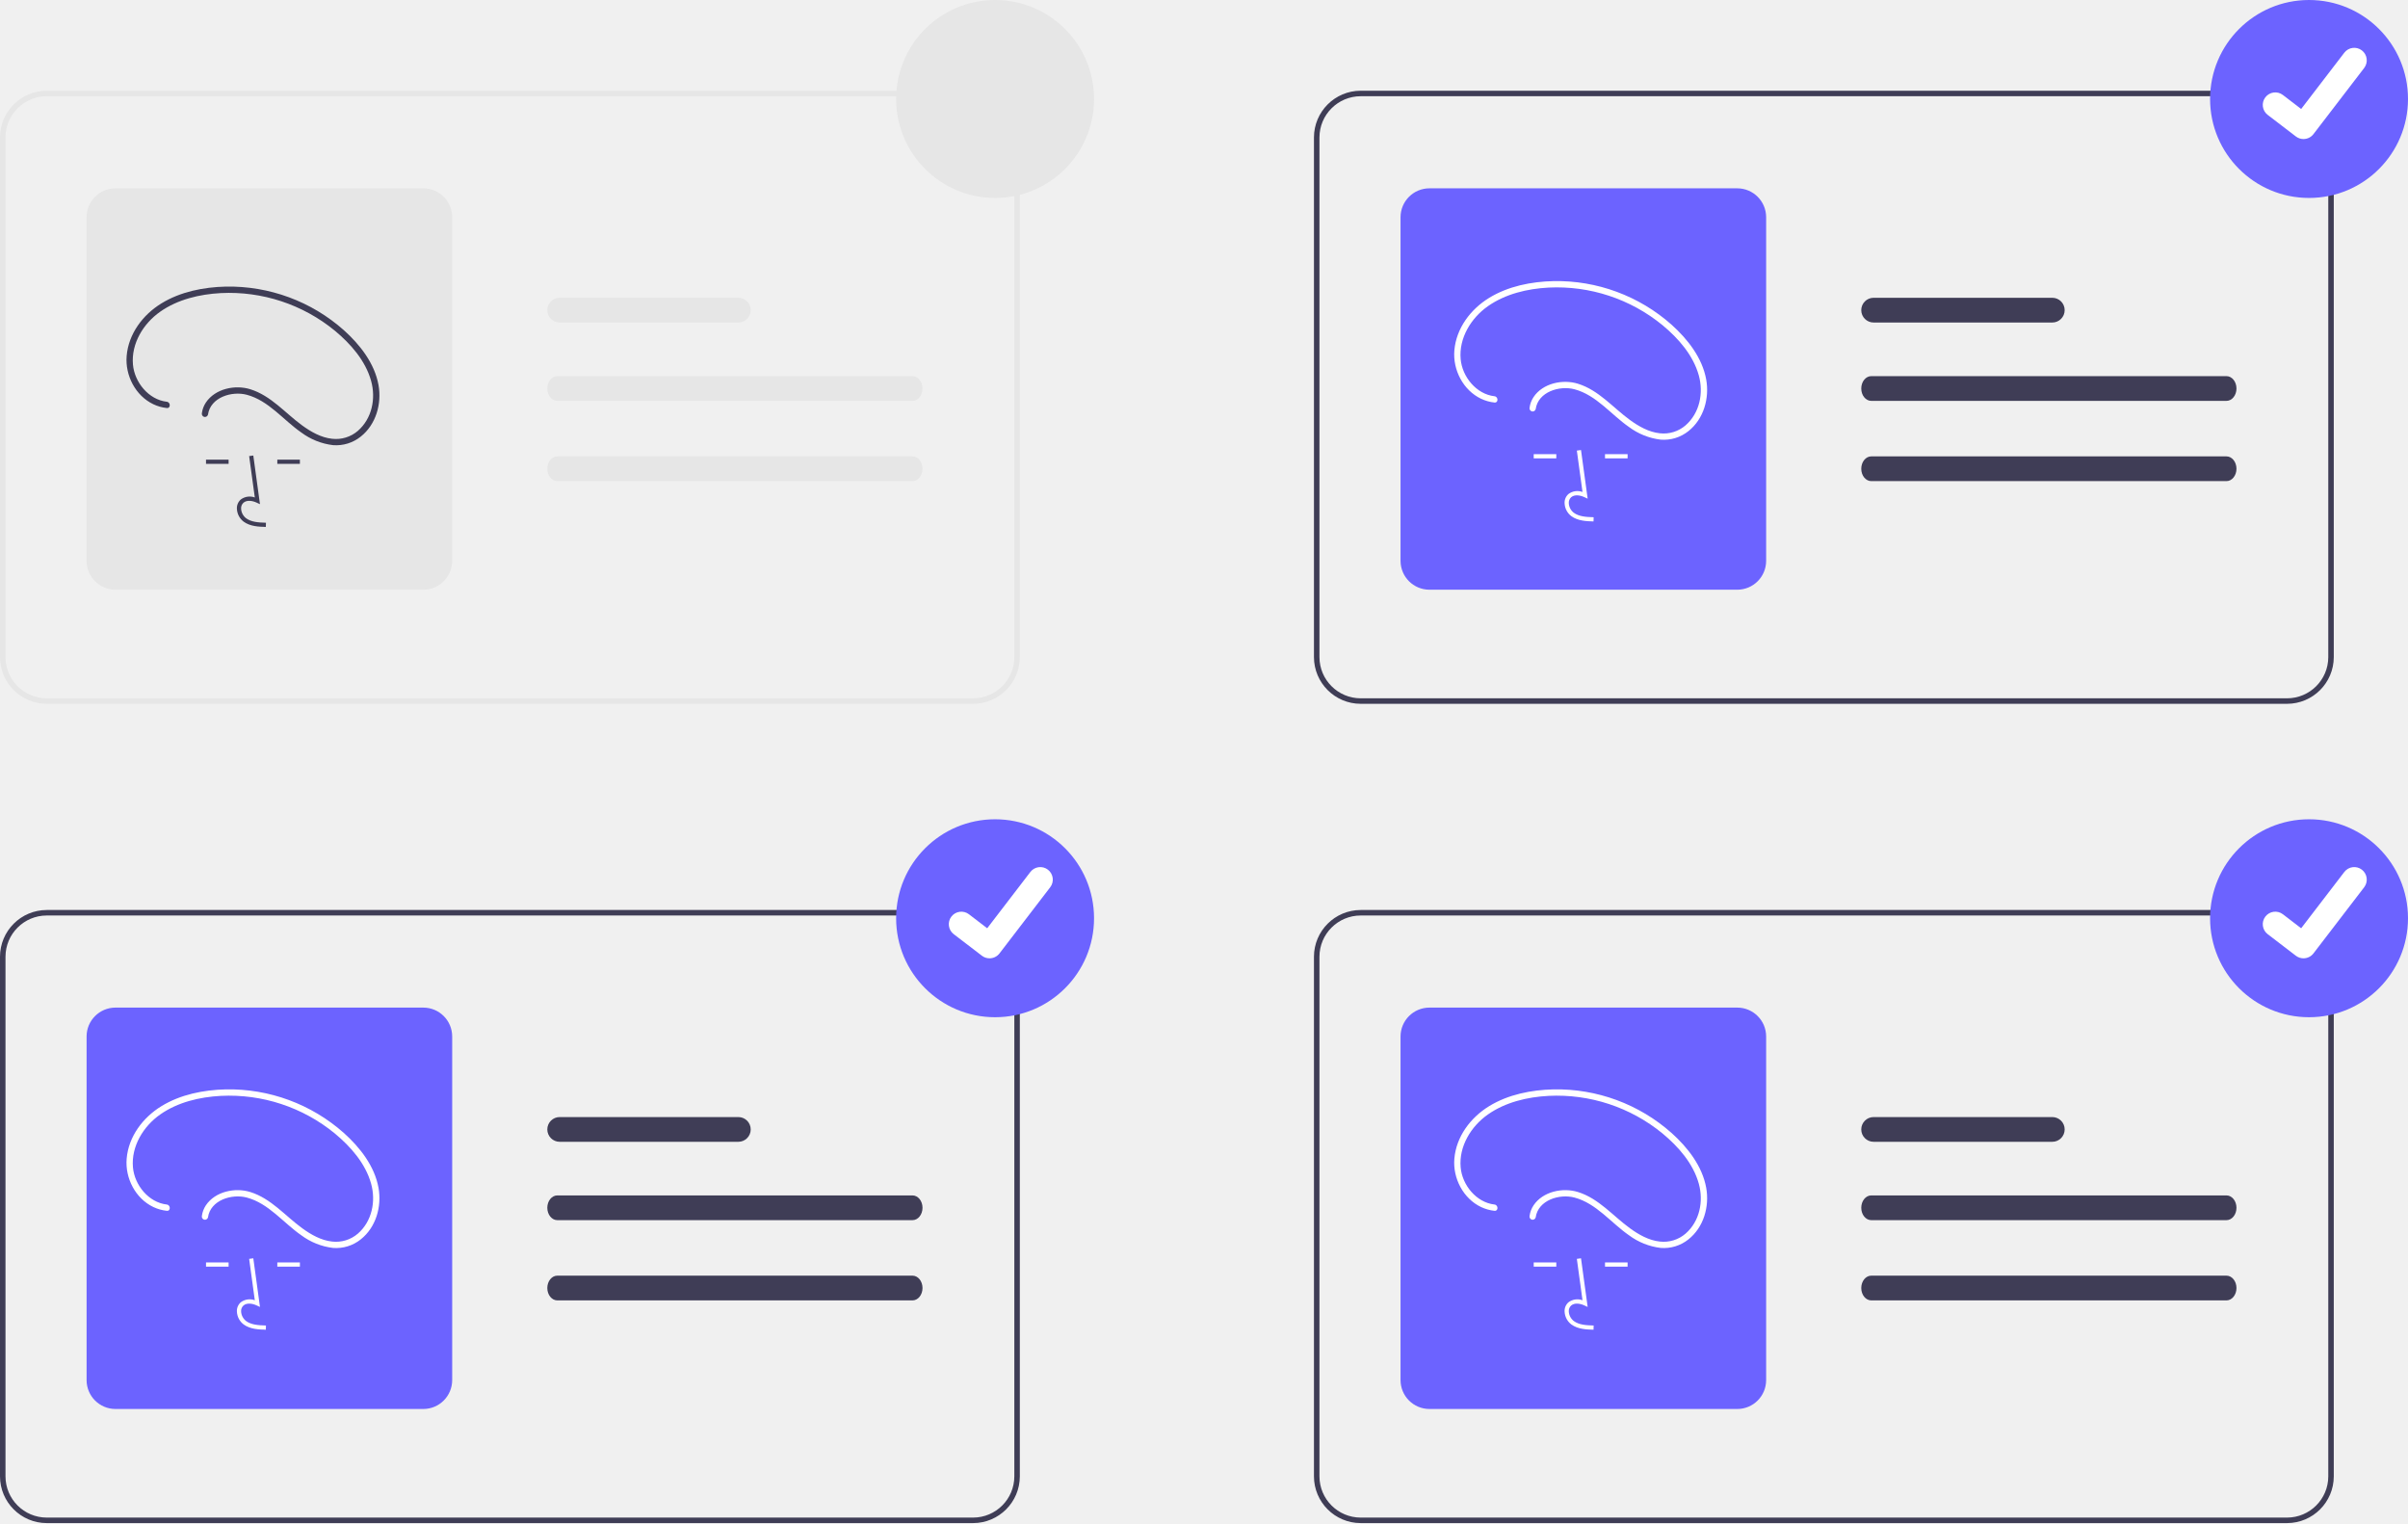
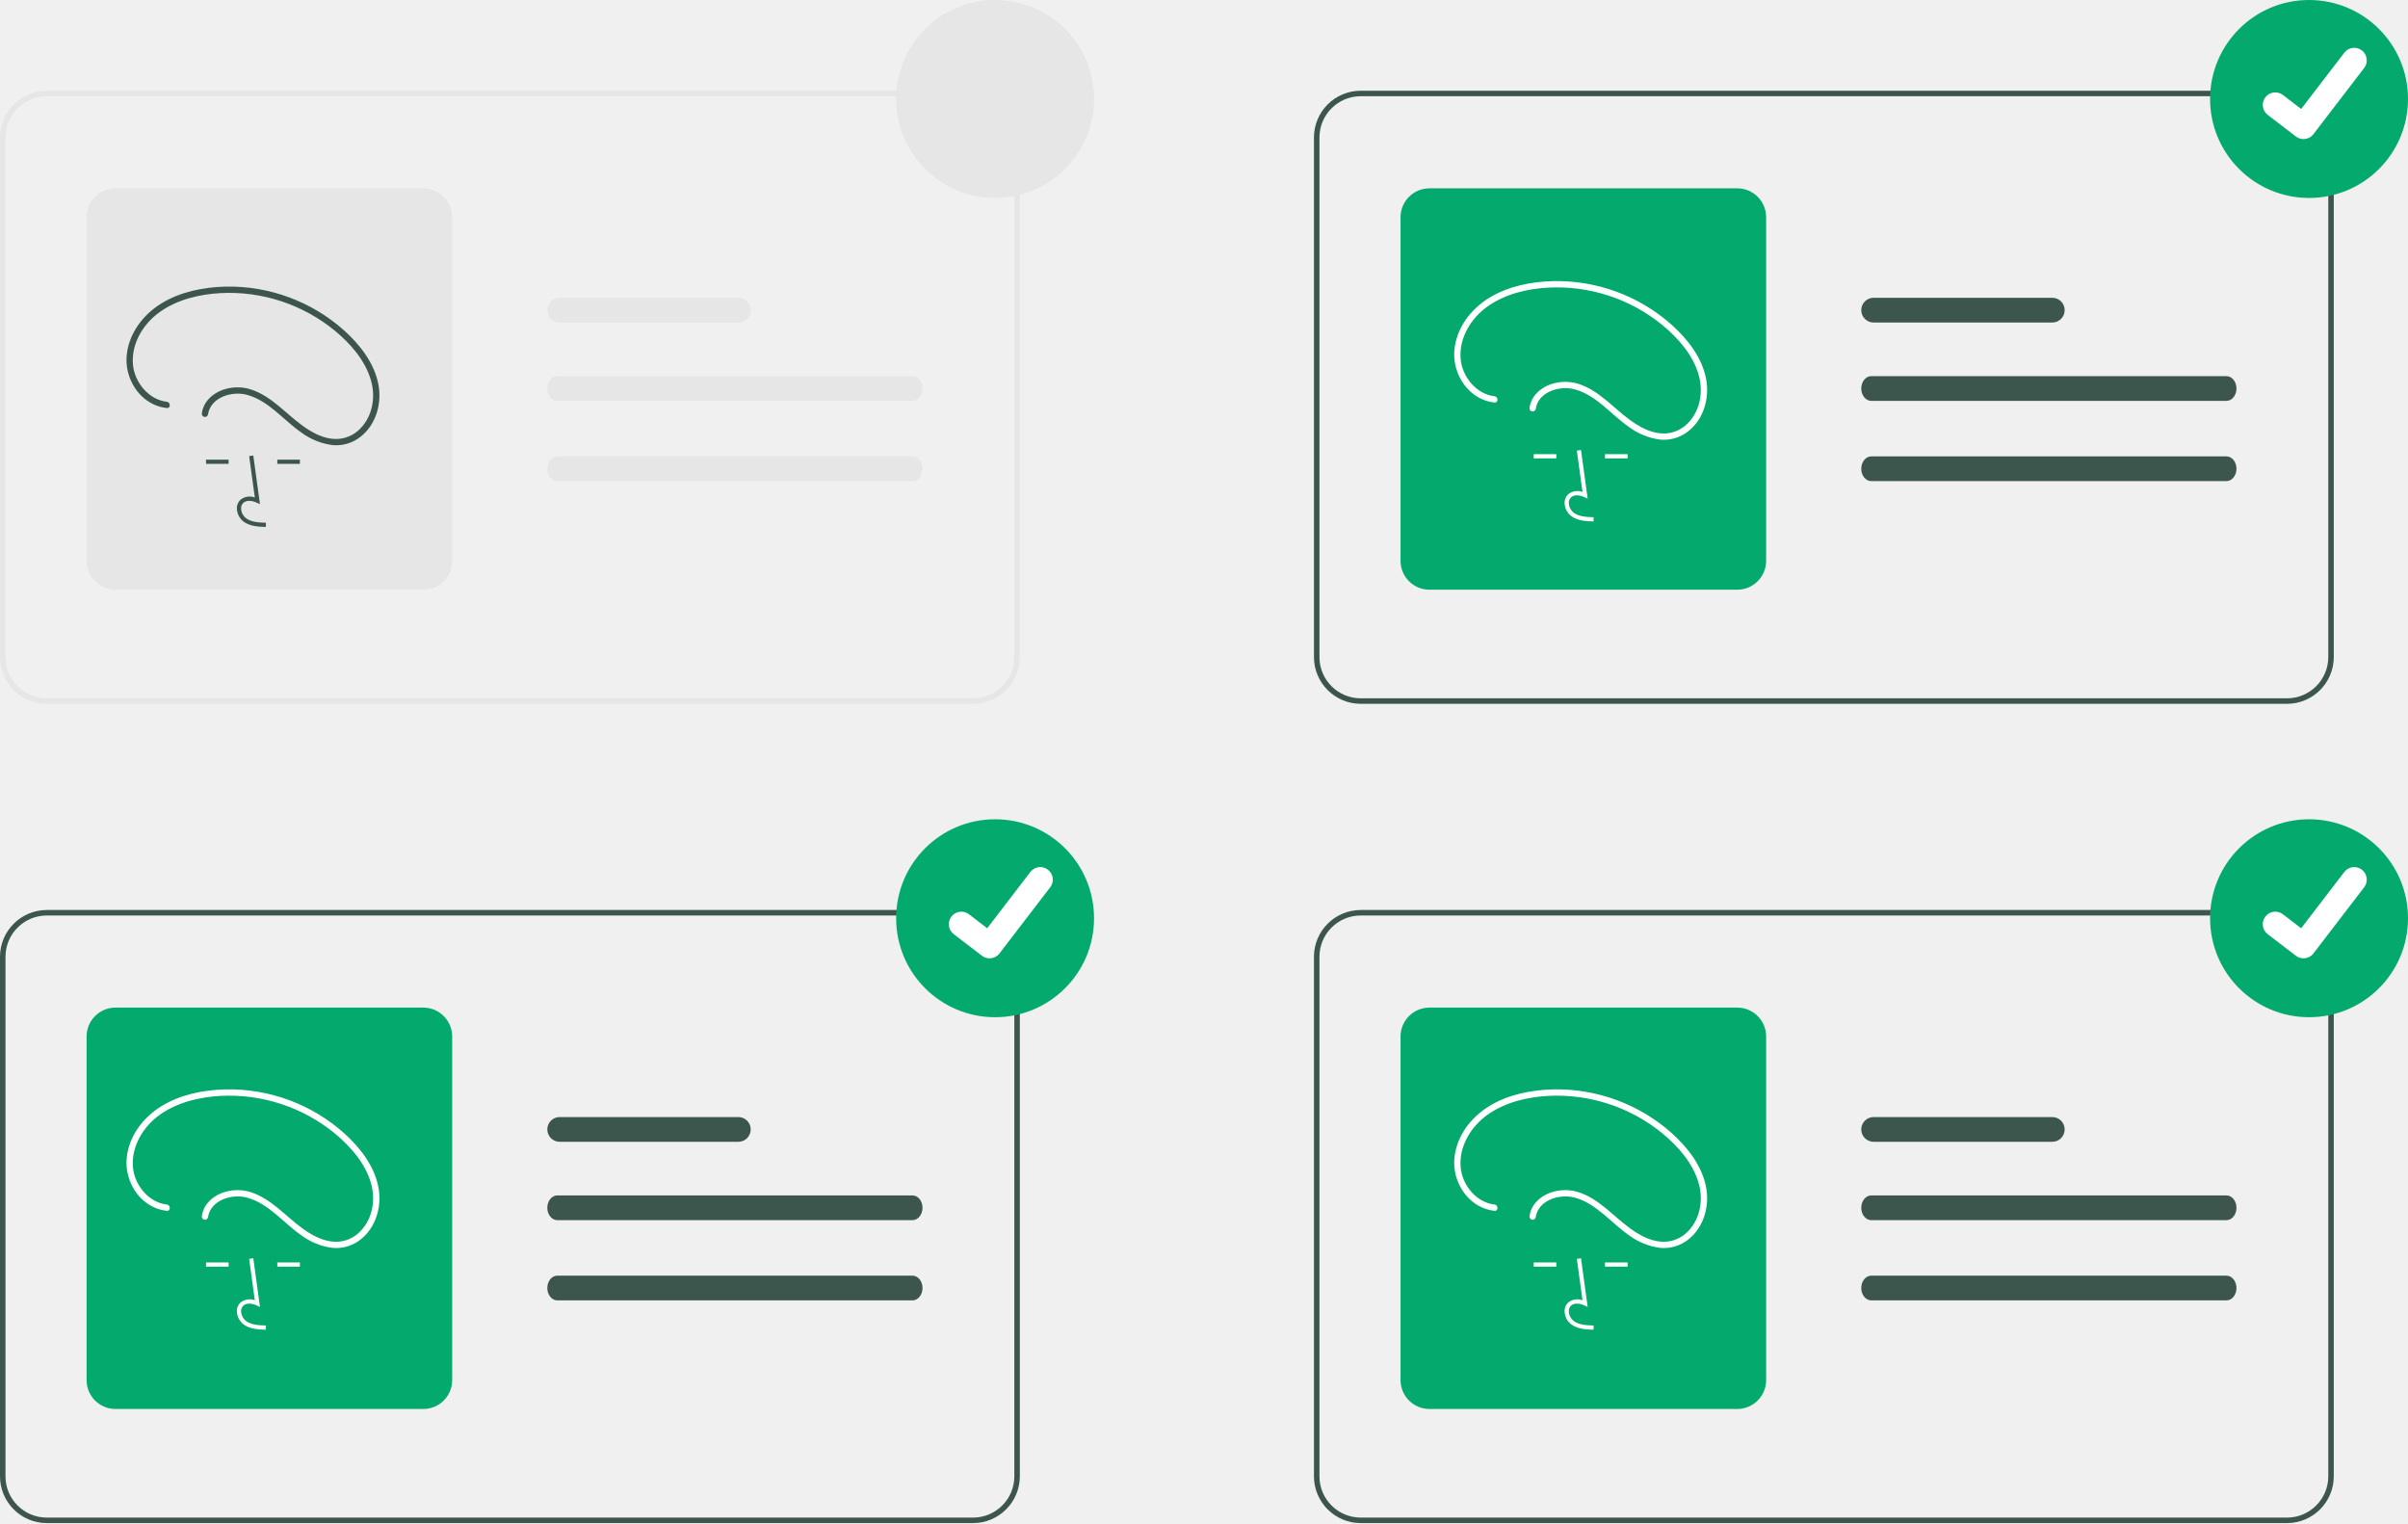
- <svg xmlns="http://www.w3.org/2000/svg" data-name="Layer 1" width="876" height="554" viewBox="0 0 876 554">
-   <path d="M516,429H179a17.019,17.019,0,0,1-17-17V223a17.019,17.019,0,0,1,17-17H516a17.019,17.019,0,0,1,17,17V412A17.019,17.019,0,0,1,516,429ZM179,208a15.017,15.017,0,0,0-15,15V412a15.017,15.017,0,0,0,15,15H516a15.017,15.017,0,0,0,15-15V223a15.017,15.017,0,0,0-15-15Z" transform="translate(-162 -173)" fill="#e6e6e6" />
-   <path d="M430.6,281.313h-65a4.5,4.5,0,1,0,0,9h65a4.5,4.5,0,0,0,0-9Z" transform="translate(-162 -173)" fill="#e6e6e6" />
-   <path d="M493.96,309.813H364.741c-2.01,0-3.64,2.02-3.64,4.5s1.63,4.5,3.64,4.5H493.96c2.01,0,3.64-2.02,3.64-4.5S495.971,309.813,493.96,309.813Z" transform="translate(-162 -173)" fill="#e6e6e6" />
-   <path d="M493.96,339H364.741c-2.01,0-3.64,2.02-3.64,4.5s1.63,4.5,3.64,4.5H493.96c2.01,0,3.64-2.02,3.64-4.5S495.971,339,493.96,339Z" transform="translate(-162 -173)" fill="#e6e6e6" />
-   <path d="M316,387.5H204A10.512,10.512,0,0,1,193.5,377V252A10.512,10.512,0,0,1,204,241.5H316A10.512,10.512,0,0,1,326.5,252V377A10.512,10.512,0,0,1,316,387.5Z" transform="translate(-162 -173)" fill="#e6e6e6" />
-   <circle cx="362" cy="36" r="36" fill="#e6e6e6" />
-   <path d="M994,429H657a17.019,17.019,0,0,1-17-17V223a17.019,17.019,0,0,1,17-17H994a17.019,17.019,0,0,1,17,17V412A17.019,17.019,0,0,1,994,429ZM657,208a15.017,15.017,0,0,0-15,15V412a15.017,15.017,0,0,0,15,15H994a15.017,15.017,0,0,0,15-15V223a15.017,15.017,0,0,0-15-15Z" transform="translate(-162 -173)" fill="#3f3d56" />
-   <path d="M908.6,281.313h-65a4.5,4.5,0,0,0,0,9h65a4.5,4.5,0,0,0,0-9Z" transform="translate(-162 -173)" fill="#3f3d56" />
-   <path d="M971.96,309.813H842.741c-2.01,0-3.64,2.02-3.64,4.5s1.63,4.5,3.64,4.5H971.96c2.01,0,3.64-2.02,3.64-4.5S973.971,309.813,971.96,309.813Z" transform="translate(-162 -173)" fill="#3f3d56" />
-   <path d="M971.96,339H842.741c-2.01,0-3.64,2.02-3.64,4.5s1.63,4.5,3.64,4.5H971.96c2.01,0,3.64-2.02,3.64-4.5S973.971,339,971.96,339Z" transform="translate(-162 -173)" fill="#3f3d56" />
-   <path d="M794,387.5H682A10.512,10.512,0,0,1,671.5,377V252A10.512,10.512,0,0,1,682,241.5H794A10.512,10.512,0,0,1,804.5,252V377A10.512,10.512,0,0,1,794,387.5Z" transform="translate(-162 -173)" fill="#6c63ff" />
-   <circle cx="840" cy="36" r="36" fill="#6c63ff" />
-   <path d="M999.976,223.573a4.525,4.525,0,0,1-2.723-.904l-.049-.037-10.254-7.85a4.555,4.555,0,1,1,5.541-7.232l6.641,5.093,15.695-20.468a4.555,4.555,0,0,1,6.387-.843l-.098.132.1-.131a4.561,4.561,0,0,1,.843,6.387l-18.461,24.076A4.557,4.557,0,0,1,999.976,223.573Z" transform="translate(-162 -173)" fill="#fff" />
-   <path d="M516,727H179a17.019,17.019,0,0,1-17-17V521a17.019,17.019,0,0,1,17-17H516a17.019,17.019,0,0,1,17,17V710A17.019,17.019,0,0,1,516,727ZM179,506a15.017,15.017,0,0,0-15,15V710a15.017,15.017,0,0,0,15,15H516a15.017,15.017,0,0,0,15-15V521a15.017,15.017,0,0,0-15-15Z" transform="translate(-162 -173)" fill="#3f3d56" />
-   <path d="M430.6,579.313h-65a4.5,4.5,0,1,0,0,9h65a4.5,4.5,0,0,0,0-9Z" transform="translate(-162 -173)" fill="#3f3d56" />
-   <path d="M493.96,607.813H364.741c-2.01,0-3.64,2.02-3.64,4.5s1.63,4.5,3.64,4.5H493.96c2.01,0,3.64-2.02,3.64-4.5S495.971,607.813,493.96,607.813Z" transform="translate(-162 -173)" fill="#3f3d56" />
-   <path d="M493.96,637H364.741c-2.01,0-3.64,2.02-3.64,4.5s1.63,4.5,3.64,4.5H493.96c2.01,0,3.64-2.02,3.64-4.5S495.971,637,493.96,637Z" transform="translate(-162 -173)" fill="#3f3d56" />
-   <path d="M316,685.5H204A10.512,10.512,0,0,1,193.5,675V550A10.512,10.512,0,0,1,204,539.5H316A10.512,10.512,0,0,1,326.5,550V675A10.512,10.512,0,0,1,316,685.5Z" transform="translate(-162 -173)" fill="#6c63ff" />
-   <circle cx="362" cy="334" r="36" fill="#6c63ff" />
-   <path d="M521.976,521.573a4.525,4.525,0,0,1-2.723-.904l-.049-.037-10.254-7.85a4.555,4.555,0,1,1,5.541-7.232l6.641,5.093,15.695-20.468a4.555,4.555,0,0,1,6.387-.843l-.098.132.1-.131a4.561,4.561,0,0,1,.843,6.387l-18.461,24.076A4.557,4.557,0,0,1,521.976,521.573Z" transform="translate(-162 -173)" fill="#fff" />
-   <path d="M994,727H657a17.019,17.019,0,0,1-17-17V521a17.019,17.019,0,0,1,17-17H994a17.019,17.019,0,0,1,17,17V710A17.019,17.019,0,0,1,994,727ZM657,506a15.017,15.017,0,0,0-15,15V710a15.017,15.017,0,0,0,15,15H994a15.017,15.017,0,0,0,15-15V521a15.017,15.017,0,0,0-15-15Z" transform="translate(-162 -173)" fill="#3f3d56" />
-   <path d="M908.6,579.313h-65a4.5,4.5,0,0,0,0,9h65a4.5,4.5,0,0,0,0-9Z" transform="translate(-162 -173)" fill="#3f3d56" />
-   <path d="M971.96,607.813H842.741c-2.01,0-3.64,2.02-3.64,4.5s1.63,4.5,3.64,4.5H971.96c2.01,0,3.64-2.02,3.64-4.5S973.971,607.813,971.96,607.813Z" transform="translate(-162 -173)" fill="#3f3d56" />
-   <path d="M971.96,637H842.741c-2.01,0-3.64,2.02-3.64,4.5s1.63,4.5,3.64,4.5H971.96c2.01,0,3.64-2.02,3.64-4.5S973.971,637,971.96,637Z" transform="translate(-162 -173)" fill="#3f3d56" />
-   <path d="M794,685.5H682A10.512,10.512,0,0,1,671.5,675V550A10.512,10.512,0,0,1,682,539.5H794A10.512,10.512,0,0,1,804.5,550V675A10.512,10.512,0,0,1,794,685.5Z" transform="translate(-162 -173)" fill="#6c63ff" />
-   <circle cx="840" cy="334" r="36" fill="#6c63ff" />
-   <path d="M999.976,521.573a4.525,4.525,0,0,1-2.723-.904l-.049-.037-10.254-7.85a4.555,4.555,0,1,1,5.541-7.232l6.641,5.093,15.695-20.468a4.555,4.555,0,0,1,6.387-.843l-.098.132.1-.131a4.561,4.561,0,0,1,.843,6.387l-18.461,24.076A4.557,4.557,0,0,1,999.976,521.573Z" transform="translate(-162 -173)" fill="#fff" />
-   <path d="M741.703,362.663c-2.522-.07-5.661-.159-8.078-1.924a6.204,6.204,0,0,1-2.441-4.633,4.173,4.173,0,0,1,1.419-3.427,5.385,5.385,0,0,1,5.094-.733l-2.059-15.048,1.512-.207,2.421,17.69-1.262-.579c-1.463-.671-3.472-1.012-4.721.042a2.68,2.68,0,0,0-.879,2.208,4.689,4.689,0,0,0,1.816,3.454c1.881,1.374,4.383,1.552,7.221,1.631Z" transform="translate(-162 -173)" fill="#fff" />
-   <rect x="557.946" y="165.196" width="8.217" height="1.526" fill="#fff" />
-   <rect x="583.882" y="165.196" width="8.217" height="1.526" fill="#fff" />
-   <path d="M705.67,317.128c-6.617-.755-11.742-7.095-12.305-13.527-.67-7.653,3.787-14.921,9.902-19.216,6.394-4.491,14.361-6.366,22.069-6.779a60.652,60.652,0,0,1,41.459,13.665c5.776,4.797,11.17,10.908,13.214,18.288,1.776,6.41.331,13.672-4.825,18.161a12.187,12.187,0,0,1-9.352,2.879c-4-.415-7.691-2.519-10.886-4.842-6.215-4.519-11.317-10.813-18.888-13.175-5.552-1.731-12.756-.207-16.149,4.813a9.138,9.138,0,0,0-1.459,3.828,1.185,1.185,0,0,0,.799,1.408,1.151,1.151,0,0,0,1.408-.799c.891-6.323,8.666-8.683,14.122-7.239,7.955,2.106,13.296,9.204,19.822,13.715a24.088,24.088,0,0,0,11.544,4.608,14.334,14.334,0,0,0,10.072-3.094c5.576-4.403,7.708-11.976,6.475-18.794-1.428-7.896-6.742-14.663-12.573-19.902a62.893,62.893,0,0,0-42.981-15.878c-8.066.185-16.482,1.85-23.431,6.114-6.74,4.135-11.95,11.053-12.631,19.095-.599,7.078,3.198,14.482,9.717,17.583a15.217,15.217,0,0,0,4.876,1.376c1.461.167,1.449-2.123,0-2.288Z" transform="translate(-162 -173)" fill="#fff" />
-   <path d="M741.703,656.663c-2.522-.07-5.661-.159-8.078-1.924a6.204,6.204,0,0,1-2.441-4.633,4.173,4.173,0,0,1,1.419-3.427,5.385,5.385,0,0,1,5.094-.733l-2.059-15.048,1.512-.207,2.421,17.69-1.262-.579c-1.463-.671-3.472-1.012-4.721.042a2.68,2.68,0,0,0-.879,2.208,4.689,4.689,0,0,0,1.816,3.454c1.881,1.374,4.383,1.552,7.221,1.631Z" transform="translate(-162 -173)" fill="#fff" />
-   <rect x="557.946" y="459.196" width="8.217" height="1.526" fill="#fff" />
-   <rect x="583.882" y="459.196" width="8.217" height="1.526" fill="#fff" />
-   <path d="M705.67,611.128c-6.617-.755-11.742-7.095-12.305-13.527-.67-7.653,3.787-14.921,9.902-19.216,6.394-4.491,14.361-6.366,22.069-6.779a60.652,60.652,0,0,1,41.459,13.665c5.776,4.797,11.17,10.908,13.214,18.288,1.776,6.41.331,13.672-4.825,18.161a12.187,12.187,0,0,1-9.352,2.879c-4-.415-7.691-2.519-10.886-4.842-6.215-4.519-11.317-10.813-18.888-13.175-5.552-1.731-12.756-.207-16.149,4.813a9.138,9.138,0,0,0-1.459,3.828,1.185,1.185,0,0,0,.799,1.408,1.151,1.151,0,0,0,1.408-.799c.891-6.323,8.666-8.683,14.122-7.239,7.955,2.106,13.296,9.204,19.822,13.715a24.088,24.088,0,0,0,11.544,4.608,14.334,14.334,0,0,0,10.072-3.094c5.576-4.403,7.708-11.976,6.475-18.794-1.428-7.896-6.742-14.663-12.573-19.902a62.893,62.893,0,0,0-42.981-15.878c-8.066.185-16.482,1.85-23.431,6.114-6.74,4.135-11.95,11.053-12.631,19.095-.599,7.078,3.198,14.482,9.717,17.583a15.217,15.217,0,0,0,4.876,1.376c1.461.167,1.449-2.123,0-2.288Z" transform="translate(-162 -173)" fill="#fff" />
-   <path d="M258.703,656.663c-2.522-.07-5.661-.159-8.078-1.924a6.204,6.204,0,0,1-2.441-4.633,4.173,4.173,0,0,1,1.419-3.427,5.385,5.385,0,0,1,5.094-.733l-2.059-15.048,1.512-.207,2.421,17.69-1.262-.579c-1.463-.671-3.472-1.012-4.721.042a2.68,2.68,0,0,0-.879,2.208,4.689,4.689,0,0,0,1.816,3.454c1.881,1.374,4.383,1.552,7.221,1.631Z" transform="translate(-162 -173)" fill="#fff" />
-   <rect x="74.946" y="459.196" width="8.217" height="1.526" fill="#fff" />
-   <rect x="100.882" y="459.196" width="8.217" height="1.526" fill="#fff" />
-   <path d="M222.67,611.128c-6.617-.755-11.742-7.095-12.305-13.527-.67-7.653,3.787-14.921,9.902-19.216,6.394-4.491,14.361-6.366,22.069-6.779a60.652,60.652,0,0,1,41.459,13.665c5.776,4.797,11.17,10.908,13.214,18.288,1.776,6.41.331,13.672-4.825,18.161a12.187,12.187,0,0,1-9.352,2.879c-4-.415-7.691-2.519-10.886-4.842-6.215-4.519-11.317-10.813-18.888-13.175-5.552-1.731-12.756-.207-16.149,4.813a9.138,9.138,0,0,0-1.459,3.828,1.185,1.185,0,0,0,.799,1.408,1.151,1.151,0,0,0,1.408-.799c.891-6.323,8.666-8.683,14.122-7.239,7.955,2.106,13.296,9.204,19.822,13.715a24.088,24.088,0,0,0,11.544,4.608,14.334,14.334,0,0,0,10.072-3.094c5.576-4.403,7.708-11.976,6.475-18.794-1.428-7.896-6.742-14.663-12.573-19.902a62.893,62.893,0,0,0-42.981-15.878c-8.066.185-16.482,1.85-23.431,6.114-6.74,4.135-11.95,11.053-12.631,19.095-.599,7.078,3.198,14.482,9.717,17.583a15.217,15.217,0,0,0,4.876,1.376c1.461.167,1.449-2.123,0-2.288Z" transform="translate(-162 -173)" fill="#fff" />
-   <path d="M258.703,364.663c-2.522-.07-5.661-.159-8.078-1.924a6.204,6.204,0,0,1-2.441-4.633,4.173,4.173,0,0,1,1.419-3.427,5.385,5.385,0,0,1,5.094-.733l-2.059-15.048,1.512-.207,2.421,17.69-1.262-.579c-1.463-.671-3.472-1.012-4.721.042a2.68,2.68,0,0,0-.879,2.208,4.689,4.689,0,0,0,1.816,3.454c1.881,1.374,4.383,1.552,7.221,1.631Z" transform="translate(-162 -173)" fill="#3f3d56" />
-   <rect x="74.946" y="167.196" width="8.217" height="1.526" fill="#3f3d56" />
-   <rect x="100.882" y="167.196" width="8.217" height="1.526" fill="#3f3d56" />
-   <path d="M222.67,319.128c-6.617-.755-11.742-7.095-12.305-13.527-.67-7.653,3.787-14.921,9.902-19.216,6.394-4.491,14.361-6.366,22.069-6.779a60.652,60.652,0,0,1,41.459,13.665c5.776,4.797,11.17,10.908,13.214,18.288,1.776,6.41.331,13.672-4.825,18.161a12.187,12.187,0,0,1-9.352,2.879c-4-.415-7.691-2.519-10.886-4.842-6.215-4.519-11.317-10.813-18.888-13.175-5.552-1.731-12.756-.207-16.149,4.813a9.138,9.138,0,0,0-1.459,3.828,1.185,1.185,0,0,0,.799,1.408,1.151,1.151,0,0,0,1.408-.799c.891-6.323,8.666-8.683,14.122-7.239,7.955,2.106,13.296,9.204,19.822,13.715a24.088,24.088,0,0,0,11.544,4.608,14.334,14.334,0,0,0,10.072-3.094c5.576-4.403,7.708-11.976,6.475-18.794-1.428-7.896-6.742-14.663-12.573-19.902a62.893,62.893,0,0,0-42.981-15.878c-8.066.185-16.482,1.85-23.431,6.114-6.74,4.135-11.95,11.053-12.631,19.095-.599,7.078,3.198,14.482,9.717,17.583a15.217,15.217,0,0,0,4.876,1.376c1.461.167,1.449-2.123,0-2.288Z" transform="translate(-162 -173)" fill="#3f3d56" />
+ <svg xmlns="http://www.w3.org/2000/svg" data-name="Layer 1" width="876" height="554" viewBox="0 0 876 554" version="1.1" id="svg88">
+   <defs id="defs92" />
+   <path d="M516,429H179a17.019,17.019,0,0,1-17-17V223a17.019,17.019,0,0,1,17-17H516a17.019,17.019,0,0,1,17,17V412A17.019,17.019,0,0,1,516,429ZM179,208a15.017,15.017,0,0,0-15,15V412a15.017,15.017,0,0,0,15,15H516a15.017,15.017,0,0,0,15-15V223a15.017,15.017,0,0,0-15-15Z" transform="translate(-162 -173)" fill="#e6e6e6" id="path2" />
+   <path d="M430.6,281.313h-65a4.5,4.5,0,1,0,0,9h65a4.5,4.5,0,0,0,0-9Z" transform="translate(-162 -173)" fill="#e6e6e6" id="path4" />
+   <path d="M493.96,309.813H364.741c-2.01,0-3.64,2.02-3.64,4.5s1.63,4.5,3.64,4.5H493.96c2.01,0,3.64-2.02,3.64-4.5S495.971,309.813,493.96,309.813Z" transform="translate(-162 -173)" fill="#e6e6e6" id="path6" />
+   <path d="M493.96,339H364.741c-2.01,0-3.64,2.02-3.64,4.5s1.63,4.5,3.64,4.5H493.96c2.01,0,3.64-2.02,3.64-4.5S495.971,339,493.96,339Z" transform="translate(-162 -173)" fill="#e6e6e6" id="path8" />
+   <path d="M316,387.5H204A10.512,10.512,0,0,1,193.5,377V252A10.512,10.512,0,0,1,204,241.5H316A10.512,10.512,0,0,1,326.5,252V377A10.512,10.512,0,0,1,316,387.5Z" transform="translate(-162 -173)" fill="#e6e6e6" id="path10" />
+   <circle cx="362" cy="36" r="36" fill="#e6e6e6" id="circle12" />
+   <path d="M994,429H657a17.019,17.019,0,0,1-17-17V223a17.019,17.019,0,0,1,17-17H994a17.019,17.019,0,0,1,17,17V412A17.019,17.019,0,0,1,994,429ZM657,208a15.017,15.017,0,0,0-15,15V412a15.017,15.017,0,0,0,15,15H994a15.017,15.017,0,0,0,15-15V223a15.017,15.017,0,0,0-15-15Z" transform="translate(-162 -173)" fill="#3f3d56" id="path14" style="fill:#3d564d;fill-opacity:1" />
+   <path d="M908.6,281.313h-65a4.5,4.5,0,0,0,0,9h65a4.5,4.5,0,0,0,0-9Z" transform="translate(-162 -173)" fill="#3f3d56" id="path16" style="fill:#3d564d;fill-opacity:1" />
+   <path d="M971.96,309.813H842.741c-2.01,0-3.64,2.02-3.64,4.5s1.63,4.5,3.64,4.5H971.96c2.01,0,3.64-2.02,3.64-4.5S973.971,309.813,971.96,309.813Z" transform="translate(-162 -173)" fill="#3f3d56" id="path18" style="fill:#3d564d;fill-opacity:1" />
+   <path d="M971.96,339H842.741c-2.01,0-3.64,2.02-3.64,4.5s1.63,4.5,3.64,4.5H971.96c2.01,0,3.64-2.02,3.64-4.5S973.971,339,971.96,339Z" transform="translate(-162 -173)" fill="#3f3d56" id="path20" style="fill:#3d564d;fill-opacity:1" />
+   <path d="M794,387.5H682A10.512,10.512,0,0,1,671.5,377V252A10.512,10.512,0,0,1,682,241.5H794A10.512,10.512,0,0,1,804.5,252V377A10.512,10.512,0,0,1,794,387.5Z" transform="translate(-162 -173)" fill="#04aa6d" id="path22" />
+   <circle cx="840" cy="36" r="36" fill="#04aa6d" id="circle24" />
+   <path d="M999.976,223.573a4.525,4.525,0,0,1-2.723-.904l-.049-.037-10.254-7.85a4.555,4.555,0,1,1,5.541-7.232l6.641,5.093,15.695-20.468a4.555,4.555,0,0,1,6.387-.843l-.098.132.1-.131a4.561,4.561,0,0,1,.843,6.387l-18.461,24.076A4.557,4.557,0,0,1,999.976,223.573Z" transform="translate(-162 -173)" fill="#fff" id="path26" />
+   <path d="M516,727H179a17.019,17.019,0,0,1-17-17V521a17.019,17.019,0,0,1,17-17H516a17.019,17.019,0,0,1,17,17V710A17.019,17.019,0,0,1,516,727ZM179,506a15.017,15.017,0,0,0-15,15V710a15.017,15.017,0,0,0,15,15H516a15.017,15.017,0,0,0,15-15V521a15.017,15.017,0,0,0-15-15Z" transform="translate(-162 -173)" fill="#3f3d56" id="path28" style="fill:#3d564d;fill-opacity:1" />
+   <path d="M430.6,579.313h-65a4.5,4.5,0,1,0,0,9h65a4.5,4.5,0,0,0,0-9Z" transform="translate(-162 -173)" fill="#3f3d56" id="path30" style="fill:#3d564d;fill-opacity:1" />
+   <path d="M493.96,607.813H364.741c-2.01,0-3.64,2.02-3.64,4.5s1.63,4.5,3.64,4.5H493.96c2.01,0,3.64-2.02,3.64-4.5S495.971,607.813,493.96,607.813Z" transform="translate(-162 -173)" fill="#3f3d56" id="path32" style="fill:#3d564d;fill-opacity:1" />
+   <path d="M493.96,637H364.741c-2.01,0-3.64,2.02-3.64,4.5s1.63,4.5,3.64,4.5H493.96c2.01,0,3.64-2.02,3.64-4.5S495.971,637,493.96,637Z" transform="translate(-162 -173)" fill="#3f3d56" id="path34" style="fill:#3d564d;fill-opacity:1" />
+   <path d="M316,685.5H204A10.512,10.512,0,0,1,193.5,675V550A10.512,10.512,0,0,1,204,539.5H316A10.512,10.512,0,0,1,326.5,550V675A10.512,10.512,0,0,1,316,685.5Z" transform="translate(-162 -173)" fill="#04aa6d" id="path36" />
+   <circle cx="362" cy="334" r="36" fill="#04aa6d" id="circle38" />
+   <path d="M521.976,521.573a4.525,4.525,0,0,1-2.723-.904l-.049-.037-10.254-7.85a4.555,4.555,0,1,1,5.541-7.232l6.641,5.093,15.695-20.468a4.555,4.555,0,0,1,6.387-.843l-.098.132.1-.131a4.561,4.561,0,0,1,.843,6.387l-18.461,24.076A4.557,4.557,0,0,1,521.976,521.573Z" transform="translate(-162 -173)" fill="#fff" id="path40" />
+   <path d="M994,727H657a17.019,17.019,0,0,1-17-17V521a17.019,17.019,0,0,1,17-17H994a17.019,17.019,0,0,1,17,17V710A17.019,17.019,0,0,1,994,727ZM657,506a15.017,15.017,0,0,0-15,15V710a15.017,15.017,0,0,0,15,15H994a15.017,15.017,0,0,0,15-15V521a15.017,15.017,0,0,0-15-15Z" transform="translate(-162 -173)" fill="#3f3d56" id="path42" style="fill:#3d564d;fill-opacity:1" />
+   <path d="M908.6,579.313h-65a4.5,4.5,0,0,0,0,9h65a4.5,4.5,0,0,0,0-9Z" transform="translate(-162 -173)" fill="#3f3d56" id="path44" style="fill:#3d564d;fill-opacity:1" />
+   <path d="M971.96,607.813H842.741c-2.01,0-3.64,2.02-3.64,4.5s1.63,4.5,3.64,4.5H971.96c2.01,0,3.64-2.02,3.64-4.5S973.971,607.813,971.96,607.813Z" transform="translate(-162 -173)" fill="#3f3d56" id="path46" style="fill:#3d564d;fill-opacity:1" />
+   <path d="M971.96,637H842.741c-2.01,0-3.64,2.02-3.64,4.5s1.63,4.5,3.64,4.5H971.96c2.01,0,3.64-2.02,3.64-4.5S973.971,637,971.96,637Z" transform="translate(-162 -173)" fill="#3f3d56" id="path48" style="fill:#3d564d;fill-opacity:1" />
+   <path d="M794,685.5H682A10.512,10.512,0,0,1,671.5,675V550A10.512,10.512,0,0,1,682,539.5H794A10.512,10.512,0,0,1,804.5,550V675A10.512,10.512,0,0,1,794,685.5Z" transform="translate(-162 -173)" fill="#04aa6d" id="path50" />
+   <circle cx="840" cy="334" r="36" fill="#04aa6d" id="circle52" />
+   <path d="M999.976,521.573a4.525,4.525,0,0,1-2.723-.904l-.049-.037-10.254-7.85a4.555,4.555,0,1,1,5.541-7.232l6.641,5.093,15.695-20.468a4.555,4.555,0,0,1,6.387-.843l-.098.132.1-.131a4.561,4.561,0,0,1,.843,6.387l-18.461,24.076A4.557,4.557,0,0,1,999.976,521.573Z" transform="translate(-162 -173)" fill="#fff" id="path54" />
+   <path d="M741.703,362.663c-2.522-.07-5.661-.159-8.078-1.924a6.204,6.204,0,0,1-2.441-4.633,4.173,4.173,0,0,1,1.419-3.427,5.385,5.385,0,0,1,5.094-.733l-2.059-15.048,1.512-.207,2.421,17.69-1.262-.579c-1.463-.671-3.472-1.012-4.721.042a2.68,2.68,0,0,0-.879,2.208,4.689,4.689,0,0,0,1.816,3.454c1.881,1.374,4.383,1.552,7.221,1.631Z" transform="translate(-162 -173)" fill="#fff" id="path56" />
+   <rect x="557.946" y="165.196" width="8.217" height="1.526" fill="#fff" id="rect58" />
+   <rect x="583.882" y="165.196" width="8.217" height="1.526" fill="#fff" id="rect60" />
+   <path d="M705.67,317.128c-6.617-.755-11.742-7.095-12.305-13.527-.67-7.653,3.787-14.921,9.902-19.216,6.394-4.491,14.361-6.366,22.069-6.779a60.652,60.652,0,0,1,41.459,13.665c5.776,4.797,11.17,10.908,13.214,18.288,1.776,6.41.331,13.672-4.825,18.161a12.187,12.187,0,0,1-9.352,2.879c-4-.415-7.691-2.519-10.886-4.842-6.215-4.519-11.317-10.813-18.888-13.175-5.552-1.731-12.756-.207-16.149,4.813a9.138,9.138,0,0,0-1.459,3.828,1.185,1.185,0,0,0,.799,1.408,1.151,1.151,0,0,0,1.408-.799c.891-6.323,8.666-8.683,14.122-7.239,7.955,2.106,13.296,9.204,19.822,13.715a24.088,24.088,0,0,0,11.544,4.608,14.334,14.334,0,0,0,10.072-3.094c5.576-4.403,7.708-11.976,6.475-18.794-1.428-7.896-6.742-14.663-12.573-19.902a62.893,62.893,0,0,0-42.981-15.878c-8.066.185-16.482,1.85-23.431,6.114-6.74,4.135-11.95,11.053-12.631,19.095-.599,7.078,3.198,14.482,9.717,17.583a15.217,15.217,0,0,0,4.876,1.376c1.461.167,1.449-2.123,0-2.288Z" transform="translate(-162 -173)" fill="#fff" id="path62" />
+   <path d="M741.703,656.663c-2.522-.07-5.661-.159-8.078-1.924a6.204,6.204,0,0,1-2.441-4.633,4.173,4.173,0,0,1,1.419-3.427,5.385,5.385,0,0,1,5.094-.733l-2.059-15.048,1.512-.207,2.421,17.69-1.262-.579c-1.463-.671-3.472-1.012-4.721.042a2.68,2.68,0,0,0-.879,2.208,4.689,4.689,0,0,0,1.816,3.454c1.881,1.374,4.383,1.552,7.221,1.631Z" transform="translate(-162 -173)" fill="#fff" id="path64" />
+   <rect x="557.946" y="459.196" width="8.217" height="1.526" fill="#fff" id="rect66" />
+   <rect x="583.882" y="459.196" width="8.217" height="1.526" fill="#fff" id="rect68" />
+   <path d="M705.67,611.128c-6.617-.755-11.742-7.095-12.305-13.527-.67-7.653,3.787-14.921,9.902-19.216,6.394-4.491,14.361-6.366,22.069-6.779a60.652,60.652,0,0,1,41.459,13.665c5.776,4.797,11.17,10.908,13.214,18.288,1.776,6.41.331,13.672-4.825,18.161a12.187,12.187,0,0,1-9.352,2.879c-4-.415-7.691-2.519-10.886-4.842-6.215-4.519-11.317-10.813-18.888-13.175-5.552-1.731-12.756-.207-16.149,4.813a9.138,9.138,0,0,0-1.459,3.828,1.185,1.185,0,0,0,.799,1.408,1.151,1.151,0,0,0,1.408-.799c.891-6.323,8.666-8.683,14.122-7.239,7.955,2.106,13.296,9.204,19.822,13.715a24.088,24.088,0,0,0,11.544,4.608,14.334,14.334,0,0,0,10.072-3.094c5.576-4.403,7.708-11.976,6.475-18.794-1.428-7.896-6.742-14.663-12.573-19.902a62.893,62.893,0,0,0-42.981-15.878c-8.066.185-16.482,1.85-23.431,6.114-6.74,4.135-11.95,11.053-12.631,19.095-.599,7.078,3.198,14.482,9.717,17.583a15.217,15.217,0,0,0,4.876,1.376c1.461.167,1.449-2.123,0-2.288Z" transform="translate(-162 -173)" fill="#fff" id="path70" />
+   <path d="M258.703,656.663c-2.522-.07-5.661-.159-8.078-1.924a6.204,6.204,0,0,1-2.441-4.633,4.173,4.173,0,0,1,1.419-3.427,5.385,5.385,0,0,1,5.094-.733l-2.059-15.048,1.512-.207,2.421,17.69-1.262-.579c-1.463-.671-3.472-1.012-4.721.042a2.68,2.68,0,0,0-.879,2.208,4.689,4.689,0,0,0,1.816,3.454c1.881,1.374,4.383,1.552,7.221,1.631Z" transform="translate(-162 -173)" fill="#fff" id="path72" />
+   <rect x="74.946" y="459.196" width="8.217" height="1.526" fill="#fff" id="rect74" />
+   <rect x="100.882" y="459.196" width="8.217" height="1.526" fill="#fff" id="rect76" />
+   <path d="M222.67,611.128c-6.617-.755-11.742-7.095-12.305-13.527-.67-7.653,3.787-14.921,9.902-19.216,6.394-4.491,14.361-6.366,22.069-6.779a60.652,60.652,0,0,1,41.459,13.665c5.776,4.797,11.17,10.908,13.214,18.288,1.776,6.41.331,13.672-4.825,18.161a12.187,12.187,0,0,1-9.352,2.879c-4-.415-7.691-2.519-10.886-4.842-6.215-4.519-11.317-10.813-18.888-13.175-5.552-1.731-12.756-.207-16.149,4.813a9.138,9.138,0,0,0-1.459,3.828,1.185,1.185,0,0,0,.799,1.408,1.151,1.151,0,0,0,1.408-.799c.891-6.323,8.666-8.683,14.122-7.239,7.955,2.106,13.296,9.204,19.822,13.715a24.088,24.088,0,0,0,11.544,4.608,14.334,14.334,0,0,0,10.072-3.094c5.576-4.403,7.708-11.976,6.475-18.794-1.428-7.896-6.742-14.663-12.573-19.902a62.893,62.893,0,0,0-42.981-15.878c-8.066.185-16.482,1.85-23.431,6.114-6.74,4.135-11.95,11.053-12.631,19.095-.599,7.078,3.198,14.482,9.717,17.583a15.217,15.217,0,0,0,4.876,1.376c1.461.167,1.449-2.123,0-2.288Z" transform="translate(-162 -173)" fill="#fff" id="path78" />
+   <path d="M258.703,364.663c-2.522-.07-5.661-.159-8.078-1.924a6.204,6.204,0,0,1-2.441-4.633,4.173,4.173,0,0,1,1.419-3.427,5.385,5.385,0,0,1,5.094-.733l-2.059-15.048,1.512-.207,2.421,17.69-1.262-.579c-1.463-.671-3.472-1.012-4.721.042a2.68,2.68,0,0,0-.879,2.208,4.689,4.689,0,0,0,1.816,3.454c1.881,1.374,4.383,1.552,7.221,1.631Z" transform="translate(-162 -173)" fill="#3f3d56" id="path80" style="fill:#3d564d;fill-opacity:1" />
+   <rect x="74.946" y="167.196" width="8.217" height="1.526" fill="#3f3d56" id="rect82" style="fill:#3d564d;fill-opacity:1" />
+   <rect x="100.882" y="167.196" width="8.217" height="1.526" fill="#3f3d56" id="rect84" style="fill:#3d564d;fill-opacity:1" />
+   <path d="M222.67,319.128c-6.617-.755-11.742-7.095-12.305-13.527-.67-7.653,3.787-14.921,9.902-19.216,6.394-4.491,14.361-6.366,22.069-6.779a60.652,60.652,0,0,1,41.459,13.665c5.776,4.797,11.17,10.908,13.214,18.288,1.776,6.41.331,13.672-4.825,18.161a12.187,12.187,0,0,1-9.352,2.879c-4-.415-7.691-2.519-10.886-4.842-6.215-4.519-11.317-10.813-18.888-13.175-5.552-1.731-12.756-.207-16.149,4.813a9.138,9.138,0,0,0-1.459,3.828,1.185,1.185,0,0,0,.799,1.408,1.151,1.151,0,0,0,1.408-.799c.891-6.323,8.666-8.683,14.122-7.239,7.955,2.106,13.296,9.204,19.822,13.715a24.088,24.088,0,0,0,11.544,4.608,14.334,14.334,0,0,0,10.072-3.094c5.576-4.403,7.708-11.976,6.475-18.794-1.428-7.896-6.742-14.663-12.573-19.902a62.893,62.893,0,0,0-42.981-15.878c-8.066.185-16.482,1.85-23.431,6.114-6.74,4.135-11.95,11.053-12.631,19.095-.599,7.078,3.198,14.482,9.717,17.583a15.217,15.217,0,0,0,4.876,1.376c1.461.167,1.449-2.123,0-2.288Z" transform="translate(-162 -173)" fill="#3f3d56" id="path86" style="fill:#3d564d;fill-opacity:1" />
</svg>
